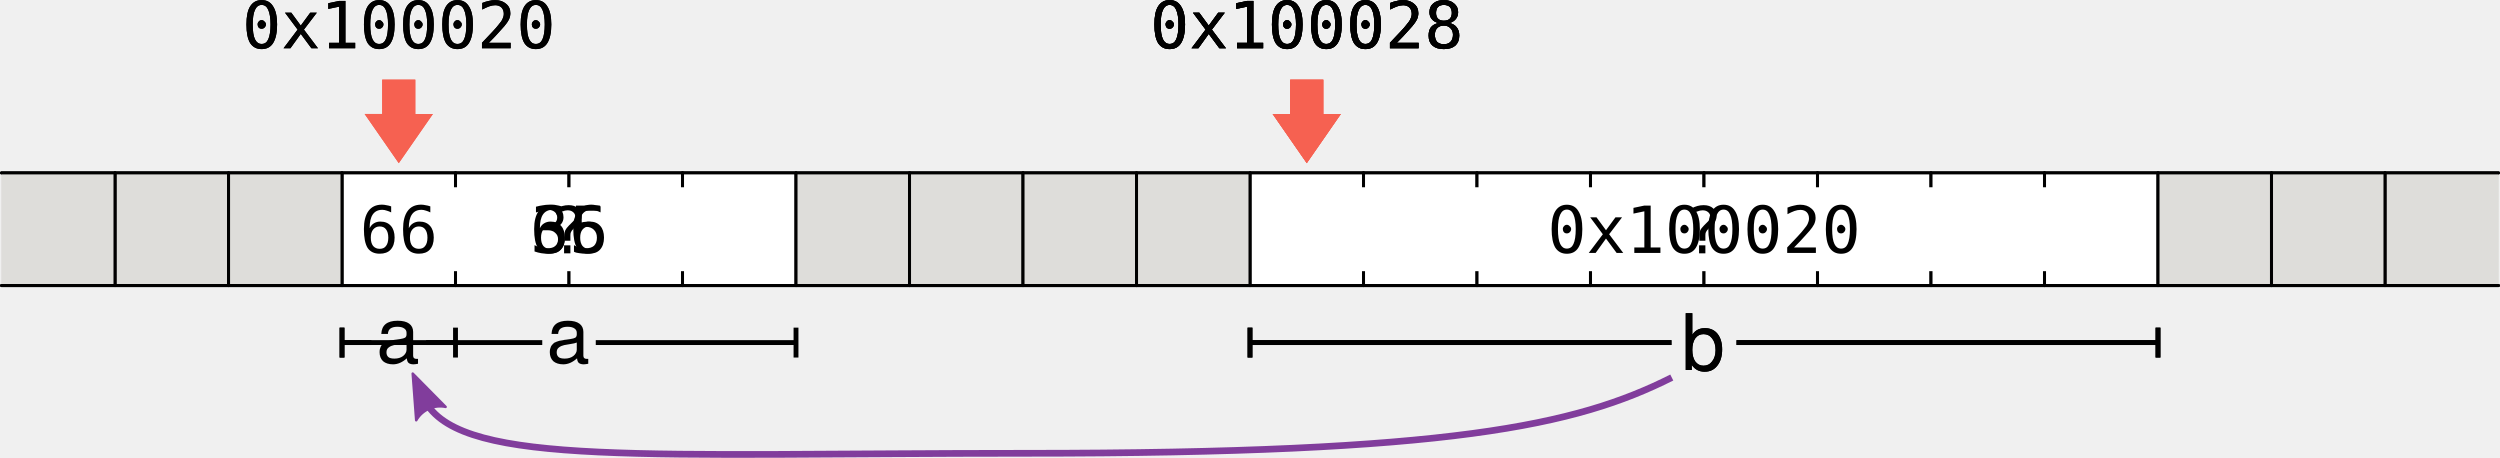
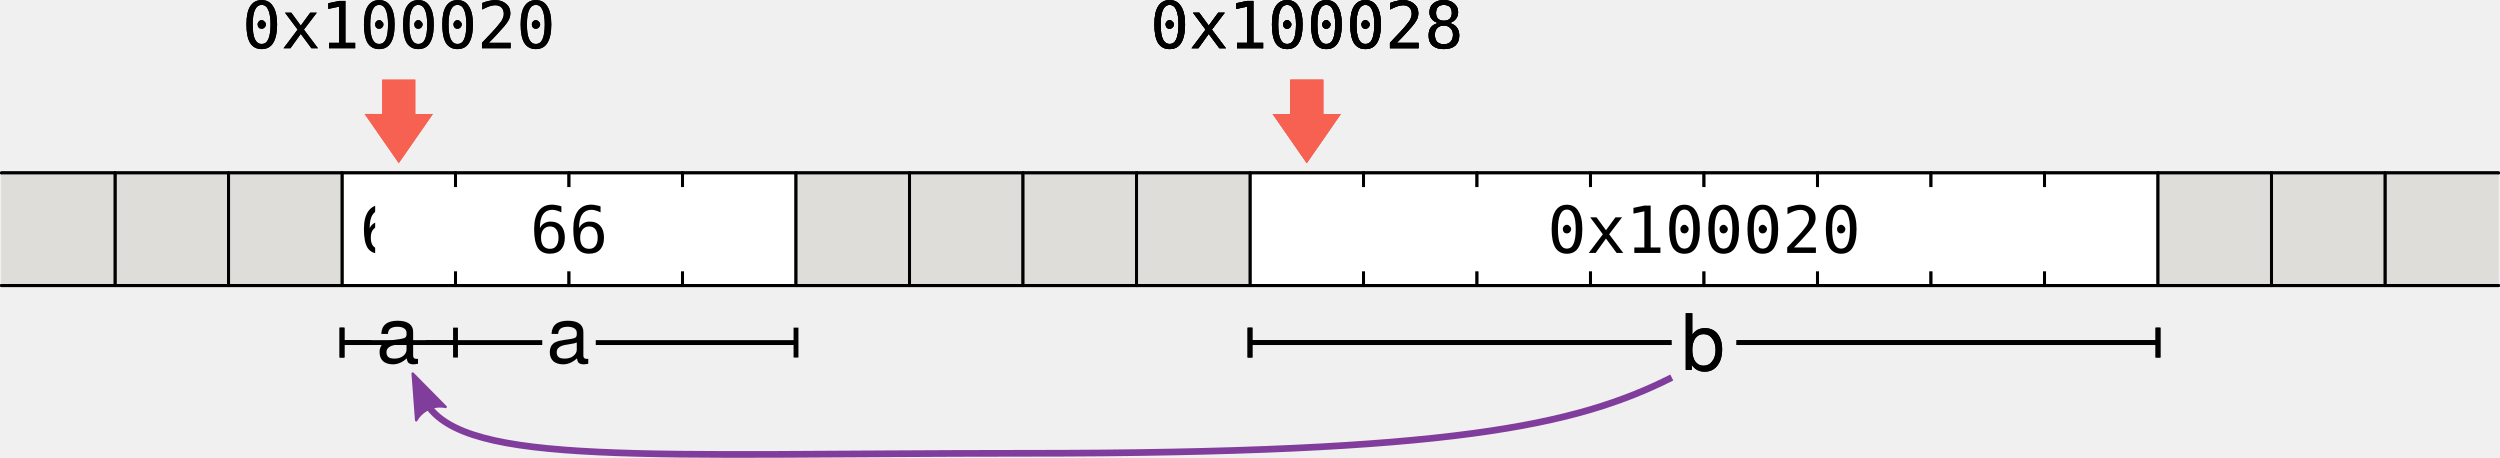
<svg xmlns="http://www.w3.org/2000/svg" width="136.187mm" height="24.94mm" viewBox="0 0 136.187 24.94" version="1.1" id="svg8">
  <defs id="defs2">
    <marker style="overflow:visible" id="Arrow2Mend" refX="0" refY="0" orient="auto">
      <path transform="scale(-0.6)" d="M 8.719,4.034 -2.207,0.016 8.719,-4.002 c -1.745,2.372 -1.735,5.617 -6e-7,8.035 z" style="fill:#813d9c;fill-opacity:1;fill-rule:evenodd;stroke:#813d9c;stroke-width:0.625;stroke-linejoin:round;stroke-opacity:1" id="path1152" />
    </marker>
    <marker style="overflow:visible" id="Arrow2Lend" refX="0" refY="0" orient="auto">
      <path transform="matrix(-1.1,0,0,-1.1,-1.1,0)" d="M 8.719,4.034 -2.207,0.016 8.719,-4.002 c -1.745,2.372 -1.735,5.617 -6e-7,8.035 z" style="fill:#000000;fill-opacity:1;fill-rule:evenodd;stroke:#000000;stroke-width:0.625;stroke-linejoin:round;stroke-opacity:1" id="path1146" />
    </marker>
  </defs>
  <g id="layer1" style="display:inline" transform="translate(-10.81462,-87.81704)">
    <g id="g1549" transform="translate(-15.52516,-17.03975)">
      <rect style="fill:#ffffff;stroke:#000000;stroke-width:0.165;stroke-linecap:round;stroke-linejoin:round;stop-color:#000000" id="rect835-5-63" width="6.183" height="6.137" x="88.251" y="29.608" />
      <rect style="fill:#ffffff;stroke:#000000;stroke-width:0.165;stroke-linecap:round;stroke-linejoin:round;stop-color:#000000" id="rect835-5-5-2" width="6.183" height="6.137" x="94.434" y="29.608" />
      <rect style="fill:#ffffff;stroke:#000000;stroke-width:0.165;stroke-linecap:round;stroke-linejoin:round;stop-color:#000000" id="rect835-5-6-0" width="6.183" height="6.137" x="100.616" y="29.608" />
      <rect style="fill:#ffffff;stroke:#000000;stroke-width:0.165;stroke-linecap:round;stroke-linejoin:round;stop-color:#000000" id="rect835-5-2-6" width="6.183" height="6.137" x="106.799" y="29.608" />
      <rect style="fill:#ffffff;stroke:#000000;stroke-width:0.165;stroke-linecap:round;stroke-linejoin:round;stop-color:#000000" id="rect835-5-63-5" width="6.183" height="6.137" x="112.982" y="29.608" />
      <rect style="fill:#ffffff;stroke:#000000;stroke-width:0.165;stroke-linecap:round;stroke-linejoin:round;stop-color:#000000" id="rect835-5-5-2-4" width="6.183" height="6.137" x="119.165" y="29.608" />
      <rect style="fill:#ffffff;stroke:#000000;stroke-width:0.165;stroke-linecap:round;stroke-linejoin:round;stop-color:#000000" id="rect835-5-6-0-7" width="6.183" height="6.137" x="125.348" y="29.608" />
      <rect style="fill:#ffffff;stroke:#000000;stroke-width:0.165;stroke-linecap:round;stroke-linejoin:round;stop-color:#000000" id="rect835-5-2-6-4" width="6.183" height="6.137" x="131.531" y="29.608" />
    </g>
    <rect style="fill:#ffffff;stroke:#000000;stroke-width:0.165;stroke-linecap:round;stroke-linejoin:round;stop-color:#000000" id="rect835-5" width="6.183" height="6.137" x="29.446" y="12.568" />
    <rect style="fill:#ffffff;stroke:#000000;stroke-width:0.165;stroke-linecap:round;stroke-linejoin:round;stop-color:#000000" id="rect835-5-5" width="6.183" height="6.137" x="35.628" y="12.568" />
    <rect style="fill:#ffffff;stroke:#000000;stroke-width:0.165;stroke-linecap:round;stroke-linejoin:round;stop-color:#000000" id="rect835-5-6" width="6.183" height="6.137" x="41.811" y="12.568" />
    <rect style="fill:#ffffff;stroke:#000000;stroke-width:0.165;stroke-linecap:round;stroke-linejoin:round;stop-color:#000000" id="rect835-5-2" width="6.183" height="6.137" x="47.994" y="12.568" />
    <rect style="fill:#ffffff;stroke:none;stroke-width:0.165;stroke-linecap:round;stroke-linejoin:round;stop-color:#000000" id="rect835-5-9" width="21.119" height="4.571" x="31.252" y="13.351" />
    <rect style="fill:#deddda;stroke:#000000;stroke-width:0.165;stroke-linecap:round;stroke-linejoin:round;stop-color:#000000" id="rect835-7-1" width="6.183" height="6.137" x="54.177" y="12.568" />
    <rect style="fill:#deddda;stroke:#000000;stroke-width:0.165;stroke-linecap:round;stroke-linejoin:round;stop-color:#000000" id="rect835-7-2" width="6.183" height="6.137" x="60.36" y="12.568" />
    <rect style="fill:#deddda;stroke:none;stroke-width:0.165;stroke-linecap:round;stroke-linejoin:round;stop-color:#000000" id="rect835-7-0" width="6.183" height="6.137" x="134.554" y="12.568" />
    <rect style="fill:#deddda;stroke:#000000;stroke-width:0.165;stroke-linecap:round;stroke-linejoin:round;stop-color:#000000" id="rect835-7-3" width="6.183" height="6.137" x="23.263" y="12.568" />
    <rect style="fill:#deddda;stroke:#000000;stroke-width:0.165;stroke-linecap:round;stroke-linejoin:round;stop-color:#000000" id="rect835-7-6" width="6.183" height="6.137" x="17.08" y="12.568" />
    <rect style="fill:#deddda;stroke:none;stroke-width:0.165;stroke-linecap:round;stroke-linejoin:round;stop-color:#000000" id="rect835-7-0-6" width="6.183" height="6.137" x="10.897" y="12.568" />
    <path id="rect835-7-9" style="fill:none;stroke:#000000;stroke-width:0.165;stroke-linecap:round;stroke-linejoin:round;stop-color:#000000" d="m 10.897,12.568 h 6.183 v 6.137 h -6.183" />
    <path id="rect835-7-9-2" style="fill:none;stroke:#000000;stroke-width:0.165;stroke-linecap:round;stroke-linejoin:round;stop-color:#000000" d="m 140.737,18.705 h -6.183 v -6.137 h 6.183" />
    <path id="rect1156" style="fill:#f66151;stroke:none;stroke-width:0.165;stroke-linecap:round;stroke-linejoin:round;stop-color:#000000" d="M 31.305,9.359 H 30.348 V 7.489 h -1.805 v 1.87 h -0.957 l 1.86,2.68 z" />
    <text xml:space="preserve" style="font-size:3.544px;line-height:1.25;font-family:FreeSans;-inkscape-font-specification:FreeSans;letter-spacing:0px;word-spacing:0px;writing-mode:lr-tb;stroke-width:0.265" x="30.403" y="16.927" id="text876-0-0-1">
      <tspan id="tspan874-9-2-8" x="30.403" y="16.927" style="font-style:normal;font-variant:normal;font-weight:normal;font-stretch:normal;font-family:monospace;-inkscape-font-specification:monospace;stroke-width:0.265">00</tspan>
    </text>
    <text xml:space="preserve" style="font-size:3.544px;line-height:1.25;font-family:FreeSans;-inkscape-font-specification:FreeSans;letter-spacing:0px;word-spacing:0px;writing-mode:lr-tb;stroke-width:0.265" x="36.586" y="16.927" id="text876-0-0-1-7">
      <tspan id="tspan874-9-2-8-9" x="36.586" y="16.927" style="font-style:normal;font-variant:normal;font-weight:normal;font-stretch:normal;font-family:monospace;-inkscape-font-specification:monospace;stroke-width:0.265">00</tspan>
    </text>
    <text xml:space="preserve" style="font-size:3.544px;line-height:1.25;font-family:FreeSans;-inkscape-font-specification:FreeSans;letter-spacing:0px;word-spacing:0px;writing-mode:lr-tb;stroke-width:0.265" x="42.769" y="16.927" id="text876-0-0-1-2">
      <tspan id="tspan874-9-2-8-0" x="42.769" y="16.927" style="font-style:normal;font-variant:normal;font-weight:normal;font-stretch:normal;font-family:monospace;-inkscape-font-specification:monospace;stroke-width:0.265">00</tspan>
    </text>
    <text xml:space="preserve" style="font-size:3.544px;line-height:1.25;font-family:FreeSans;-inkscape-font-specification:FreeSans;letter-spacing:0px;word-spacing:0px;writing-mode:lr-tb;stroke-width:0.265" x="48.952" y="16.927" id="text876-0-0-1-23">
      <tspan id="tspan874-9-2-8-7" x="48.952" y="16.927" style="font-style:normal;font-variant:normal;font-weight:normal;font-stretch:normal;font-family:monospace;-inkscape-font-specification:monospace;stroke-width:0.265">00</tspan>
    </text>
    <rect style="fill:#ffffff;stroke:#000000;stroke-width:0.165;stroke-linecap:round;stroke-linejoin:round;stop-color:#000000" id="rect835-5-22" width="6.183" height="6.137" x="29.446" y="28.443" />
    <rect style="fill:#ffffff;stroke:#000000;stroke-width:0.165;stroke-linecap:round;stroke-linejoin:round;stop-color:#000000" id="rect835-5-5-8" width="6.183" height="6.137" x="35.628" y="28.443" />
    <rect style="fill:#ffffff;stroke:#000000;stroke-width:0.165;stroke-linecap:round;stroke-linejoin:round;stop-color:#000000" id="rect835-5-6-9" width="6.183" height="6.137" x="41.811" y="28.443" />
    <rect style="fill:#ffffff;stroke:#000000;stroke-width:0.165;stroke-linecap:round;stroke-linejoin:round;stop-color:#000000" id="rect835-5-2-7" width="6.183" height="6.137" x="47.994" y="28.443" />
    <rect style="fill:#ffffff;stroke:none;stroke-width:0.165;stroke-linecap:round;stroke-linejoin:round;stop-color:#000000" id="rect835-5-9-3" width="21.119" height="4.571" x="31.252" y="29.226" />
    <rect style="fill:#deddda;stroke:#000000;stroke-width:0.165;stroke-linecap:round;stroke-linejoin:round;stop-color:#000000" id="rect835-7-1-6" width="6.183" height="6.137" x="54.177" y="28.443" />
    <rect style="fill:#deddda;stroke:#000000;stroke-width:0.165;stroke-linecap:round;stroke-linejoin:round;stop-color:#000000" id="rect835-7-2-1" width="6.183" height="6.137" x="60.36" y="28.443" />
    <rect style="fill:#deddda;stroke:none;stroke-width:0.165;stroke-linecap:round;stroke-linejoin:round;stop-color:#000000" id="rect835-7-0-2" width="6.183" height="6.137" x="66.543" y="28.443" />
    <rect style="fill:#deddda;stroke:#000000;stroke-width:0.165;stroke-linecap:round;stroke-linejoin:round;stop-color:#000000" id="rect835-7-3-9" width="6.183" height="6.137" x="23.263" y="28.443" />
    <rect style="fill:#deddda;stroke:#000000;stroke-width:0.165;stroke-linecap:round;stroke-linejoin:round;stop-color:#000000" id="rect835-7-6-3" width="6.183" height="6.137" x="17.08" y="28.443" />
    <rect style="fill:#deddda;stroke:none;stroke-width:0.165;stroke-linecap:round;stroke-linejoin:round;stop-color:#000000" id="rect835-7-0-6-1" width="6.183" height="6.137" x="10.897" y="28.443" />
    <path id="rect835-7-9-9" style="fill:none;stroke:#000000;stroke-width:0.165;stroke-linecap:round;stroke-linejoin:round;stop-color:#000000" d="m 10.897,28.443 h 6.183 v 6.137 h -6.183" />
    <path id="rect835-7-9-2-4" style="fill:none;stroke:#000000;stroke-width:0.165;stroke-linecap:round;stroke-linejoin:round;stop-color:#000000" d="M 72.726,34.58 H 66.543 V 28.443 H 72.726" />
    <path id="rect1156-7" style="fill:#f66151;stroke:none;stroke-width:0.165;stroke-linecap:round;stroke-linejoin:round;stop-color:#000000" d="m 31.305,25.234 h -0.957 v -1.87 h -1.805 v 1.87 h -0.957 l 1.86,2.68 z" />
    <text xml:space="preserve" style="font-size:3.544px;line-height:1.25;font-family:FreeSans;-inkscape-font-specification:FreeSans;letter-spacing:0px;word-spacing:0px;writing-mode:lr-tb;stroke-width:0.265" x="30.403" y="32.802" id="text876-0-0-1-8">
      <tspan id="tspan874-9-2-8-4" x="30.403" y="32.802" style="font-style:normal;font-variant:normal;font-weight:normal;font-stretch:normal;font-family:monospace;-inkscape-font-specification:monospace;stroke-width:0.265">00</tspan>
    </text>
    <text xml:space="preserve" style="font-size:3.544px;line-height:1.25;font-family:FreeSans;-inkscape-font-specification:FreeSans;letter-spacing:0px;word-spacing:0px;writing-mode:lr-tb;stroke-width:0.265" x="36.586" y="32.802" id="text876-0-0-1-7-5">
      <tspan id="tspan874-9-2-8-9-0" x="36.586" y="32.802" style="font-style:normal;font-variant:normal;font-weight:normal;font-stretch:normal;font-family:monospace;-inkscape-font-specification:monospace;stroke-width:0.265">00</tspan>
    </text>
    <text xml:space="preserve" style="font-size:3.544px;line-height:1.25;font-family:FreeSans;-inkscape-font-specification:FreeSans;letter-spacing:0px;word-spacing:0px;writing-mode:lr-tb;stroke-width:0.265" x="42.769" y="32.802" id="text876-0-0-1-2-3">
      <tspan id="tspan874-9-2-8-0-6" x="42.769" y="32.802" style="font-style:normal;font-variant:normal;font-weight:normal;font-stretch:normal;font-family:monospace;-inkscape-font-specification:monospace;stroke-width:0.265">00</tspan>
    </text>
    <text xml:space="preserve" style="font-size:3.544px;line-height:1.25;font-family:FreeSans;-inkscape-font-specification:FreeSans;letter-spacing:0px;word-spacing:0px;writing-mode:lr-tb;stroke-width:0.265" x="48.952" y="32.802" id="text876-0-0-1-23-1">
      <tspan id="tspan874-9-2-8-7-0" x="48.952" y="32.802" style="font-style:normal;font-variant:normal;font-weight:normal;font-stretch:normal;font-family:monospace;-inkscape-font-specification:monospace;stroke-width:0.265">00</tspan>
    </text>
    <rect style="fill:#ffffff;stroke:#000000;stroke-width:0.165;stroke-linecap:round;stroke-linejoin:round;stop-color:#000000" id="rect1299" width="6.183" height="6.137" x="29.446" y="44.318" />
    <rect style="fill:#ffffff;stroke:#000000;stroke-width:0.165;stroke-linecap:round;stroke-linejoin:round;stop-color:#000000" id="rect1301" width="6.183" height="6.137" x="35.628" y="44.318" />
    <rect style="fill:#ffffff;stroke:#000000;stroke-width:0.165;stroke-linecap:round;stroke-linejoin:round;stop-color:#000000" id="rect1303" width="6.183" height="6.137" x="41.811" y="44.318" />
    <rect style="fill:#ffffff;stroke:#000000;stroke-width:0.165;stroke-linecap:round;stroke-linejoin:round;stop-color:#000000" id="rect1305" width="6.183" height="6.137" x="47.994" y="44.318" />
    <rect style="fill:#ffffff;stroke:none;stroke-width:0.165;stroke-linecap:round;stroke-linejoin:round;stop-color:#000000" id="rect1309" width="21.119" height="4.571" x="31.252" y="45.101" />
    <rect style="fill:#deddda;stroke:#000000;stroke-width:0.165;stroke-linecap:round;stroke-linejoin:round;stop-color:#000000" id="rect1313" width="6.183" height="6.137" x="54.177" y="44.318" />
    <rect style="fill:#deddda;stroke:#000000;stroke-width:0.165;stroke-linecap:round;stroke-linejoin:round;stop-color:#000000" id="rect1315" width="6.183" height="6.137" x="60.36" y="44.318" />
    <rect style="fill:#deddda;stroke:none;stroke-width:0.165;stroke-linecap:round;stroke-linejoin:round;stop-color:#000000" id="rect1317" width="6.183" height="6.137" x="66.543" y="44.318" />
    <rect style="fill:#deddda;stroke:#000000;stroke-width:0.165;stroke-linecap:round;stroke-linejoin:round;stop-color:#000000" id="rect1319" width="6.183" height="6.137" x="23.263" y="44.318" />
    <rect style="fill:#deddda;stroke:#000000;stroke-width:0.165;stroke-linecap:round;stroke-linejoin:round;stop-color:#000000" id="rect1321" width="6.183" height="6.137" x="17.08" y="44.318" />
    <rect style="fill:#deddda;stroke:none;stroke-width:0.165;stroke-linecap:round;stroke-linejoin:round;stop-color:#000000" id="rect1323" width="6.183" height="6.137" x="10.897" y="44.318" />
    <path id="path1325" style="fill:none;stroke:#000000;stroke-width:0.165;stroke-linecap:round;stroke-linejoin:round;stop-color:#000000" d="m 10.897,44.318 h 6.183 v 6.137 h -6.183" />
    <path id="path1327" style="fill:none;stroke:#000000;stroke-width:0.165;stroke-linecap:round;stroke-linejoin:round;stop-color:#000000" d="M 72.726,50.455 H 66.543 V 44.318 H 72.726" />
    <path id="path1329" style="fill:#f66151;stroke:none;stroke-width:0.165;stroke-linecap:round;stroke-linejoin:round;stop-color:#000000" d="m 31.305,41.109 h -0.957 v -1.87 h -1.805 v 1.87 h -0.957 l 1.86,2.68 z" />
    <text xml:space="preserve" style="font-size:3.544px;line-height:1.25;font-family:FreeSans;-inkscape-font-specification:FreeSans;letter-spacing:0px;word-spacing:0px;writing-mode:lr-tb;stroke-width:0.265" x="30.403" y="48.677" id="text1333">
      <tspan id="tspan1331" x="30.403" y="48.677" style="font-style:normal;font-variant:normal;font-weight:normal;font-stretch:normal;font-family:monospace;-inkscape-font-specification:monospace;stroke-width:0.265">00</tspan>
    </text>
    <text xml:space="preserve" style="font-size:3.544px;line-height:1.25;font-family:FreeSans;-inkscape-font-specification:FreeSans;letter-spacing:0px;word-spacing:0px;writing-mode:lr-tb;stroke-width:0.265" x="36.586" y="48.677" id="text1337">
      <tspan id="tspan1335" x="36.586" y="48.677" style="font-style:normal;font-variant:normal;font-weight:normal;font-stretch:normal;font-family:monospace;-inkscape-font-specification:monospace;stroke-width:0.265">00</tspan>
    </text>
    <text xml:space="preserve" style="font-size:3.544px;line-height:1.25;font-family:FreeSans;-inkscape-font-specification:FreeSans;letter-spacing:0px;word-spacing:0px;writing-mode:lr-tb;stroke-width:0.265" x="42.769" y="48.677" id="text1341">
      <tspan id="tspan1339" x="42.769" y="48.677" style="font-style:normal;font-variant:normal;font-weight:normal;font-stretch:normal;font-family:monospace;-inkscape-font-specification:monospace;stroke-width:0.265">00</tspan>
    </text>
    <text xml:space="preserve" style="font-size:3.544px;line-height:1.25;font-family:FreeSans;-inkscape-font-specification:FreeSans;letter-spacing:0px;word-spacing:0px;writing-mode:lr-tb;stroke-width:0.265" x="48.952" y="48.677" id="text1345">
      <tspan id="tspan1343" x="48.952" y="48.677" style="font-style:normal;font-variant:normal;font-weight:normal;font-stretch:normal;font-family:monospace;-inkscape-font-specification:monospace;stroke-width:0.265">00</tspan>
    </text>
    <rect style="fill:#deddda;stroke:#000000;stroke-width:0.165;stroke-linecap:round;stroke-linejoin:round;stop-color:#000000" id="rect835-7-1-5" width="6.183" height="6.137" x="122.188" y="12.568" />
    <rect style="fill:#deddda;stroke:#000000;stroke-width:0.165;stroke-linecap:round;stroke-linejoin:round;stop-color:#000000" id="rect835-7-2-5" width="6.183" height="6.137" x="128.371" y="12.568" />
    <rect style="fill:#deddda;stroke:#000000;stroke-width:0.165;stroke-linecap:round;stroke-linejoin:round;stop-color:#000000" id="rect835-7-3-4" width="6.183" height="6.137" x="66.543" y="12.568" />
    <path id="rect1156-76" style="fill:#f66151;stroke:none;stroke-width:0.165;stroke-linecap:round;stroke-linejoin:round;stop-color:#000000" d="M 74.585,9.359 H 73.628 V 7.489 h -1.805 v 1.87 h -0.957 l 1.86,2.68 z" />
    <rect style="fill:#ffffff;stroke:none;stroke-width:0.165;stroke-linecap:round;stroke-linejoin:round;stop-color:#000000" id="rect835-5-9-1-4" width="45.85" height="4.571" x="74.532" y="13.351" />
    <text xml:space="preserve" style="font-size:3.544px;line-height:1.25;font-family:FreeSans;-inkscape-font-specification:FreeSans;letter-spacing:0px;word-spacing:0px;writing-mode:lr-tb;stroke-width:0.265" x="104.597" y="16.927" id="text876-0-0-1-7-9-7">
      <tspan id="tspan874-9-2-8-9-3-8" x="104.597" y="16.927" style="font-style:normal;font-variant:normal;font-weight:normal;font-stretch:normal;font-family:monospace;-inkscape-font-specification:monospace;stroke-width:0.265">00</tspan>
    </text>
    <text xml:space="preserve" style="font-size:3.544px;line-height:1.25;font-family:FreeSans;-inkscape-font-specification:FreeSans;letter-spacing:0px;word-spacing:0px;writing-mode:lr-tb;stroke-width:0.265" x="110.78" y="16.927" id="text876-0-0-1-2-7-6">
      <tspan id="tspan874-9-2-8-0-4-8" x="110.78" y="16.927" style="font-style:normal;font-variant:normal;font-weight:normal;font-stretch:normal;font-family:monospace;-inkscape-font-specification:monospace;stroke-width:0.265">00</tspan>
    </text>
    <text xml:space="preserve" style="font-size:3.544px;line-height:1.25;font-family:FreeSans;-inkscape-font-specification:FreeSans;letter-spacing:0px;word-spacing:0px;writing-mode:lr-tb;stroke-width:0.265" x="116.963" y="16.927" id="text876-0-0-1-23-5-8">
      <tspan id="tspan874-9-2-8-7-2-4" x="116.963" y="16.927" style="font-style:normal;font-variant:normal;font-weight:normal;font-stretch:normal;font-family:monospace;-inkscape-font-specification:monospace;stroke-width:0.265">00</tspan>
    </text>
    <text xml:space="preserve" style="font-size:3.544px;line-height:1.25;font-family:FreeSans;-inkscape-font-specification:FreeSans;letter-spacing:0px;word-spacing:0px;writing-mode:lr-tb;stroke-width:0.265" x="73.683" y="16.927" id="text876-0-0-1-5">
      <tspan id="tspan874-9-2-8-6" x="73.683" y="16.927" style="font-style:normal;font-variant:normal;font-weight:normal;font-stretch:normal;font-family:monospace;-inkscape-font-specification:monospace;stroke-width:0.265">00</tspan>
    </text>
    <text xml:space="preserve" style="font-size:3.544px;line-height:1.25;font-family:FreeSans;-inkscape-font-specification:FreeSans;letter-spacing:0px;word-spacing:0px;writing-mode:lr-tb;stroke-width:0.265" x="79.866" y="16.927" id="text876-0-0-1-7-9">
      <tspan id="tspan874-9-2-8-9-3" x="79.866" y="16.927" style="font-style:normal;font-variant:normal;font-weight:normal;font-stretch:normal;font-family:monospace;-inkscape-font-specification:monospace;stroke-width:0.265">00</tspan>
    </text>
    <text xml:space="preserve" style="font-size:3.544px;line-height:1.25;font-family:FreeSans;-inkscape-font-specification:FreeSans;letter-spacing:0px;word-spacing:0px;writing-mode:lr-tb;stroke-width:0.265" x="86.049" y="16.927" id="text876-0-0-1-2-7">
      <tspan id="tspan874-9-2-8-0-4" x="86.049" y="16.927" style="font-style:normal;font-variant:normal;font-weight:normal;font-stretch:normal;font-family:monospace;-inkscape-font-specification:monospace;stroke-width:0.265">00</tspan>
    </text>
    <text xml:space="preserve" style="font-size:3.544px;line-height:1.25;font-family:FreeSans;-inkscape-font-specification:FreeSans;letter-spacing:0px;word-spacing:0px;writing-mode:lr-tb;stroke-width:0.265" x="92.232" y="16.927" id="text876-0-0-1-23-5">
      <tspan id="tspan874-9-2-8-7-2" x="92.232" y="16.927" style="font-style:normal;font-variant:normal;font-weight:normal;font-stretch:normal;font-family:monospace;-inkscape-font-specification:monospace;stroke-width:0.265">00</tspan>
    </text>
    <text xml:space="preserve" style="font-size:3.544px;line-height:1.25;font-family:FreeSans;-inkscape-font-specification:FreeSans;letter-spacing:0px;word-spacing:0px;writing-mode:lr-tb;stroke-width:0.265" x="98.415" y="16.927" id="text876-0-0-1-5-3">
      <tspan id="tspan874-9-2-8-6-0" x="98.415" y="16.927" style="font-style:normal;font-variant:normal;font-weight:normal;font-stretch:normal;font-family:monospace;-inkscape-font-specification:monospace;stroke-width:0.265">00</tspan>
    </text>
    <rect style="fill:#deddda;stroke:#000000;stroke-width:0.165;stroke-linecap:round;stroke-linejoin:round;stop-color:#000000" id="rect835-7-6-31" width="6.183" height="6.137" x="87.867" y="33.754" />
    <rect style="fill:#deddda;stroke:#000000;stroke-width:0.165;stroke-linecap:round;stroke-linejoin:round;stop-color:#000000" id="rect835-7-6-4" width="6.183" height="6.137" x="94.05" y="33.754" />
    <rect style="fill:#deddda;stroke:#000000;stroke-width:0.165;stroke-linecap:round;stroke-linejoin:round;stop-color:#000000" id="rect835-7-6-9" width="6.183" height="6.137" x="100.233" y="33.754" />
    <rect style="fill:#deddda;stroke:#000000;stroke-width:0.165;stroke-linecap:round;stroke-linejoin:round;stop-color:#000000" id="rect835-7-6-2" width="6.183" height="6.137" x="106.416" y="33.754" />
    <rect style="fill:#deddda;stroke:#000000;stroke-width:0.165;stroke-linecap:round;stroke-linejoin:round;stop-color:#000000" id="rect835-7-6-0" width="6.183" height="6.137" x="112.599" y="33.754" />
    <flowRoot xml:space="preserve" id="flowRoot1854" style="font-size:4.233px;line-height:1.25;font-family:FreeSans;-inkscape-font-specification:FreeSans;letter-spacing:0px;word-spacing:0px;writing-mode:lr-tb">
      <flowRegion id="flowRegion1856">
        <rect id="rect1858" width="84.487" height="33.82" x="71.474" y="53.084" style="stroke-width:1" />
      </flowRegion>
      <flowPara id="flowPara1860" />
    </flowRoot>
    <g id="g1603" style="display:inline">
      <g id="g1967" transform="translate(-9.342331,67.62693)" style="display:inline">
        <rect style="fill:#ffffff;stroke:#000000;stroke-width:0.165;stroke-linecap:round;stroke-linejoin:round;stop-color:#000000" id="rect1951" width="6.183" height="6.137" x="88.251" y="29.608" />
        <rect style="fill:#ffffff;stroke:#000000;stroke-width:0.165;stroke-linecap:round;stroke-linejoin:round;stop-color:#000000" id="rect1953" width="6.183" height="6.137" x="94.434" y="29.608" />
        <rect style="fill:#ffffff;stroke:#000000;stroke-width:0.165;stroke-linecap:round;stroke-linejoin:round;stop-color:#000000" id="rect1955" width="6.183" height="6.137" x="100.616" y="29.608" />
        <rect style="fill:#ffffff;stroke:#000000;stroke-width:0.165;stroke-linecap:round;stroke-linejoin:round;stop-color:#000000" id="rect1957" width="6.183" height="6.137" x="106.799" y="29.608" />
        <rect style="fill:#ffffff;stroke:#000000;stroke-width:0.165;stroke-linecap:round;stroke-linejoin:round;stop-color:#000000" id="rect1959" width="6.183" height="6.137" x="112.982" y="29.608" />
        <rect style="fill:#ffffff;stroke:#000000;stroke-width:0.165;stroke-linecap:round;stroke-linejoin:round;stop-color:#000000" id="rect1961" width="6.183" height="6.137" x="119.165" y="29.608" />
        <rect style="fill:#ffffff;stroke:#000000;stroke-width:0.165;stroke-linecap:round;stroke-linejoin:round;stop-color:#000000" id="rect1963" width="6.183" height="6.137" x="125.348" y="29.608" />
        <rect style="fill:#ffffff;stroke:#000000;stroke-width:0.165;stroke-linecap:round;stroke-linejoin:round;stop-color:#000000" id="rect1965" width="6.183" height="6.137" x="131.531" y="29.608" />
      </g>
      <rect style="display:inline;fill:#ffffff;stroke:#000000;stroke-width:0.165;stroke-linecap:round;stroke-linejoin:round;stop-color:#000000" id="rect1969" width="6.183" height="6.137" x="29.446" y="97.235" />
      <rect style="display:inline;fill:#deddda;stroke:#000000;stroke-width:0.165;stroke-linecap:round;stroke-linejoin:round;stop-color:#000000" id="rect1971" width="6.183" height="6.137" x="35.628" y="97.235" />
      <rect style="display:inline;fill:#deddda;stroke:#000000;stroke-width:0.165;stroke-linecap:round;stroke-linejoin:round;stop-color:#000000" id="rect1973" width="6.183" height="6.137" x="41.811" y="97.235" />
      <rect style="display:inline;fill:#deddda;stroke:#000000;stroke-width:0.165;stroke-linecap:round;stroke-linejoin:round;stop-color:#000000" id="rect1975" width="6.183" height="6.137" x="47.994" y="97.235" />
      <rect style="display:inline;fill:#deddda;stroke:#000000;stroke-width:0.165;stroke-linecap:round;stroke-linejoin:round;stop-color:#000000" id="rect1979" width="6.183" height="6.137" x="54.177" y="97.235" />
      <rect style="display:inline;fill:#deddda;stroke:#000000;stroke-width:0.165;stroke-linecap:round;stroke-linejoin:round;stop-color:#000000" id="rect1981" width="6.183" height="6.137" x="60.36" y="97.235" />
      <rect style="display:inline;fill:#deddda;stroke:none;stroke-width:0.165;stroke-linecap:round;stroke-linejoin:round;stop-color:#000000" id="rect1983" width="6.183" height="6.137" x="140.737" y="97.235" />
      <rect style="display:inline;fill:#deddda;stroke:#000000;stroke-width:0.165;stroke-linecap:round;stroke-linejoin:round;stop-color:#000000" id="rect1985" width="6.183" height="6.137" x="23.263" y="97.235" />
      <rect style="display:inline;fill:#deddda;stroke:#000000;stroke-width:0.165;stroke-linecap:round;stroke-linejoin:round;stop-color:#000000" id="rect1987" width="6.183" height="6.137" x="17.08" y="97.235" />
      <rect style="display:inline;fill:#deddda;stroke:none;stroke-width:0.165;stroke-linecap:round;stroke-linejoin:round;stop-color:#000000" id="rect1989" width="6.183" height="6.137" x="10.897" y="97.235" />
      <path id="path1991" style="display:inline;fill:none;stroke:#000000;stroke-width:0.165;stroke-linecap:round;stroke-linejoin:round;stop-color:#000000" d="m 10.897,97.235 h 6.183 v 6.137 h -6.183" />
      <path id="path1993" style="display:inline;fill:none;stroke:#000000;stroke-width:0.165;stroke-linecap:round;stroke-linejoin:round;stop-color:#000000" d="m 146.92,103.372 h -6.183 v -6.137 h 6.183" />
      <rect style="display:inline;fill:#deddda;stroke:#000000;stroke-width:0.165;stroke-linecap:round;stroke-linejoin:round;stop-color:#000000" id="rect2001" width="6.183" height="6.137" x="128.371" y="97.235" />
      <rect style="display:inline;fill:#deddda;stroke:#000000;stroke-width:0.165;stroke-linecap:round;stroke-linejoin:round;stop-color:#000000" id="rect2003" width="6.183" height="6.137" x="134.554" y="97.235" />
      <rect style="display:inline;fill:#deddda;stroke:#000000;stroke-width:0.165;stroke-linecap:round;stroke-linejoin:round;stop-color:#000000" id="rect2005" width="6.183" height="6.137" x="66.543" y="97.235" />
      <rect style="display:inline;fill:#ffffff;stroke:none;stroke-width:0.165;stroke-linecap:round;stroke-linejoin:round;stop-color:#000000" id="rect2009" width="45.85" height="4.571" x="80.715" y="98.018" />
      <rect style="display:inline;fill:#deddda;stroke:#000000;stroke-width:0.165;stroke-linecap:round;stroke-linejoin:round;stop-color:#000000" id="rect2023" width="6.183" height="6.137" x="72.726" y="97.235" />
    </g>
    <text xml:space="preserve" style="font-size:4.233px;line-height:1.25;font-family:FreeSans;-inkscape-font-specification:FreeSans;letter-spacing:0px;word-spacing:0px;writing-mode:lr-tb;display:inline;stroke-width:0.265" x="31.367" y="107.571" id="text1040-3">
      <tspan id="tspan1038-6" x="31.367" y="107.571" style="stroke-width:0.265">a</tspan>
    </text>
    <text xml:space="preserve" style="font-size:4.233px;line-height:1.25;font-family:FreeSans;-inkscape-font-specification:FreeSans;letter-spacing:0px;word-spacing:0px;writing-mode:lr-tb;display:inline;stroke-width:0.265" x="102.393" y="107.974" id="text1044-7">
      <tspan id="tspan1042-5" x="102.393" y="107.974" style="stroke-width:0.265">b</tspan>
    </text>
    <path style="display:inline;fill:none;stroke:#000000;stroke-width:0.265px;stroke-linecap:butt;stroke-linejoin:miter;stroke-opacity:1" d="m 29.446,105.665 v 1.629" id="path1505-0" />
    <path style="display:inline;fill:none;stroke:#000000;stroke-width:0.265px;stroke-linecap:butt;stroke-linejoin:miter;stroke-opacity:1" d="m 35.628,105.665 v 1.629" id="path1505-3-93" />
    <path style="display:inline;fill:none;stroke:#000000;stroke-width:0.265px;stroke-linecap:butt;stroke-linejoin:miter;stroke-opacity:1" d="M 35.628,106.479 H 34.027" id="path1505-5-60" />
    <path style="display:inline;fill:none;stroke:#000000;stroke-width:0.265px;stroke-linecap:butt;stroke-linejoin:miter;stroke-opacity:1" d="M 31.047,106.479 H 29.446" id="path1505-5-6-6" />
    <path style="display:inline;fill:none;stroke:#000000;stroke-width:0.265px;stroke-linecap:butt;stroke-linejoin:miter;stroke-opacity:1" d="m 78.908,105.665 v 1.629" id="path1505-2-2" />
    <path style="display:inline;fill:none;stroke:#000000;stroke-width:0.265px;stroke-linecap:butt;stroke-linejoin:miter;stroke-opacity:1" d="m 128.371,105.665 v 1.629" id="path1505-3-9-6" />
    <path style="display:inline;fill:none;stroke:#000000;stroke-width:0.265px;stroke-linecap:butt;stroke-linejoin:miter;stroke-opacity:1" d="M 101.868,106.479 H 78.908" id="path1505-5-6-2-1" />
    <path style="display:inline;fill:none;stroke:#000000;stroke-width:0.265px;stroke-linecap:butt;stroke-linejoin:miter;stroke-opacity:1" d="M 128.371,106.479 H 105.411" id="path1505-5-6-2-7-8" />
  </g>
  <g id="layer2" style="display:inline" transform="translate(-10.81462,-87.81704)">
    <text xml:space="preserve" style="font-size:3.544px;line-height:1.25;font-family:FreeSans;-inkscape-font-specification:FreeSans;letter-spacing:0px;word-spacing:0px;writing-mode:lr-tb;display:inline;stroke-width:0.265" x="31.426" y="101.618" id="text2071">
      <tspan id="tspan2069" x="31.426" y="101.618" style="font-style:normal;font-variant:normal;font-weight:normal;font-stretch:normal;font-family:monospace;-inkscape-font-specification:monospace;stroke-width:0.265">?</tspan>
    </text>
  </g>
  <g id="layer3" style="display:inline" transform="translate(-10.81462,-87.81704)">
    <text xml:space="preserve" style="font-size:3.544px;line-height:1.25;font-family:FreeSans;-inkscape-font-specification:FreeSans;letter-spacing:0px;word-spacing:0px;writing-mode:lr-tb;display:inline;stroke-width:0.265" x="102.529" y="101.618" id="text2085">
      <tspan id="tspan2083" x="102.529" y="101.618" style="font-style:normal;font-variant:normal;font-weight:normal;font-stretch:normal;font-family:monospace;-inkscape-font-specification:monospace;stroke-width:0.265">?</tspan>
    </text>
  </g>
  <g id="layer4" style="display:inline" transform="translate(-10.81462,-87.81704)">
+     <rect style="display:inline;fill:#ffffff;stroke:none;stroke-width:0.165;stroke-linecap:round;stroke-linejoin:round;stop-color:#000000" id="rect2009-7-5" width="5.147" height="5.365" x="29.964" y="97.621" />
    <text xml:space="preserve" style="font-size:3.544px;line-height:1.25;font-family:FreeSans;-inkscape-font-specification:FreeSans;letter-spacing:0px;word-spacing:0px;writing-mode:lr-tb;display:inline;stroke-width:0.265" x="30.427" y="101.593" id="text1999">
      <tspan id="tspan1997" x="30.427" y="101.593" style="font-style:normal;font-variant:normal;font-weight:normal;font-stretch:normal;font-family:monospace;-inkscape-font-specification:monospace;stroke-width:0.265">35</tspan>
    </text>
  </g>
  <g id="layer5" style="display:inline" transform="translate(-10.81462,-87.81704)">
+     <rect style="display:inline;fill:#ffffff;stroke:none;stroke-width:0.165;stroke-linecap:round;stroke-linejoin:round;stop-color:#000000" id="rect2009-7" width="45.85" height="4.571" x="80.715" y="98.018" />
    <text xml:space="preserve" style="font-size:3.544px;line-height:1.25;font-family:FreeSans;-inkscape-font-specification:FreeSans;letter-spacing:0px;word-spacing:0px;writing-mode:lr-tb;display:inline;stroke-width:0.265" x="95.105" y="101.593" id="text2013">
      <tspan id="tspan2011" x="95.105" y="101.593" style="font-style:normal;font-variant:normal;font-weight:normal;font-stretch:normal;font-family:monospace;-inkscape-font-specification:monospace;stroke-width:0.265">0x100020</tspan>
    </text>
  </g>
  <g id="layer6" style="display:inline" transform="translate(-10.81462,-87.81704)">
    <path id="path1995" style="display:inline;fill:#f66151;stroke:none;stroke-width:0.165;stroke-linecap:round;stroke-linejoin:round;stop-color:#000000" d="M 34.397,94.026 H 33.439 v -1.87 h -1.805 v 1.87 h -0.957 l 1.86,2.68 z" />
    <text xml:space="preserve" style="font-size:3.544px;line-height:1.25;font-family:FreeSans;-inkscape-font-specification:FreeSans;letter-spacing:0px;word-spacing:0px;writing-mode:lr-tb;display:inline;stroke-width:0.265" x="24.003" y="90.447" id="text2017">
      <tspan id="tspan2015" x="24.003" y="90.447" style="font-style:normal;font-variant:normal;font-weight:normal;font-stretch:normal;font-family:monospace;-inkscape-font-specification:monospace;stroke-width:0.265">0x100020</tspan>
    </text>
  </g>
  <g id="layer7" style="display:inline" transform="translate(-10.81462,-87.81704)">
    <path id="path2007" style="display:inline;fill:#f66151;stroke:none;stroke-width:0.165;stroke-linecap:round;stroke-linejoin:round;stop-color:#000000" d="m 83.859,94.026 h -0.957 v -1.87 h -1.805 v 1.87 h -0.957 l 1.86,2.68 z" />
    <text xml:space="preserve" style="font-size:3.544px;line-height:1.25;font-family:FreeSans;-inkscape-font-specification:FreeSans;letter-spacing:0px;word-spacing:0px;writing-mode:lr-tb;display:inline;stroke-width:0.265" x="73.465" y="90.447" id="text2021">
      <tspan id="tspan2019" x="73.465" y="90.447" style="font-style:normal;font-variant:normal;font-weight:normal;font-stretch:normal;font-family:monospace;-inkscape-font-specification:monospace;stroke-width:0.265">0x100028</tspan>
    </text>
  </g>
  <g id="layer8" transform="translate(-10.81462,-87.81704)" style="display:inline">
    <g id="g1686" style="display:inline">
      <g id="g1893" transform="translate(-9.342331,67.62693)">
        <rect style="fill:#ffffff;stroke:#000000;stroke-width:0.165;stroke-linecap:round;stroke-linejoin:round;stop-color:#000000" id="rect1877" width="6.183" height="6.137" x="88.251" y="29.608" />
        <rect style="fill:#ffffff;stroke:#000000;stroke-width:0.165;stroke-linecap:round;stroke-linejoin:round;stop-color:#000000" id="rect1879" width="6.183" height="6.137" x="94.434" y="29.608" />
        <rect style="fill:#ffffff;stroke:#000000;stroke-width:0.165;stroke-linecap:round;stroke-linejoin:round;stop-color:#000000" id="rect1881" width="6.183" height="6.137" x="100.616" y="29.608" />
        <rect style="fill:#ffffff;stroke:#000000;stroke-width:0.165;stroke-linecap:round;stroke-linejoin:round;stop-color:#000000" id="rect1883" width="6.183" height="6.137" x="106.799" y="29.608" />
        <rect style="fill:#ffffff;stroke:#000000;stroke-width:0.165;stroke-linecap:round;stroke-linejoin:round;stop-color:#000000" id="rect1885" width="6.183" height="6.137" x="112.982" y="29.608" />
        <rect style="fill:#ffffff;stroke:#000000;stroke-width:0.165;stroke-linecap:round;stroke-linejoin:round;stop-color:#000000" id="rect1887" width="6.183" height="6.137" x="119.165" y="29.608" />
        <rect style="fill:#ffffff;stroke:#000000;stroke-width:0.165;stroke-linecap:round;stroke-linejoin:round;stop-color:#000000" id="rect1889" width="6.183" height="6.137" x="125.348" y="29.608" />
        <rect style="fill:#ffffff;stroke:#000000;stroke-width:0.165;stroke-linecap:round;stroke-linejoin:round;stop-color:#000000" id="rect1891" width="6.183" height="6.137" x="131.531" y="29.608" />
      </g>
      <rect style="fill:#ffffff;stroke:#000000;stroke-width:0.165;stroke-linecap:round;stroke-linejoin:round;stop-color:#000000" id="rect1895" width="6.183" height="6.137" x="29.446" y="97.235" />
      <rect style="fill:#ffffff;stroke:#000000;stroke-width:0.165;stroke-linecap:round;stroke-linejoin:round;stop-color:#000000" id="rect1897" width="6.183" height="6.137" x="35.628" y="97.235" />
      <rect style="fill:#ffffff;stroke:#000000;stroke-width:0.165;stroke-linecap:round;stroke-linejoin:round;stop-color:#000000" id="rect1899" width="6.183" height="6.137" x="41.811" y="97.235" />
      <rect style="fill:#ffffff;stroke:#000000;stroke-width:0.165;stroke-linecap:round;stroke-linejoin:round;stop-color:#000000" id="rect1901" width="6.183" height="6.137" x="47.994" y="97.235" />
      <rect style="fill:#ffffff;stroke:none;stroke-width:0.165;stroke-linecap:round;stroke-linejoin:round;stop-color:#000000" id="rect1903" width="21.119" height="4.571" x="31.252" y="98.018" />
      <rect style="fill:#deddda;stroke:#000000;stroke-width:0.165;stroke-linecap:round;stroke-linejoin:round;stop-color:#000000" id="rect1905" width="6.183" height="6.137" x="54.177" y="97.235" />
      <rect style="fill:#deddda;stroke:#000000;stroke-width:0.165;stroke-linecap:round;stroke-linejoin:round;stop-color:#000000" id="rect1907" width="6.183" height="6.137" x="60.36" y="97.235" />
      <rect style="fill:#deddda;stroke:none;stroke-width:0.165;stroke-linecap:round;stroke-linejoin:round;stop-color:#000000" id="rect1909" width="6.183" height="6.137" x="140.737" y="97.235" />
      <rect style="fill:#deddda;stroke:#000000;stroke-width:0.165;stroke-linecap:round;stroke-linejoin:round;stop-color:#000000" id="rect1911" width="6.183" height="6.137" x="23.263" y="97.235" />
      <rect style="fill:#deddda;stroke:#000000;stroke-width:0.165;stroke-linecap:round;stroke-linejoin:round;stop-color:#000000" id="rect1913" width="6.183" height="6.137" x="17.08" y="97.235" />
      <rect style="fill:#deddda;stroke:none;stroke-width:0.165;stroke-linecap:round;stroke-linejoin:round;stop-color:#000000" id="rect1915" width="6.183" height="6.137" x="10.897" y="97.235" />
      <path id="path1917" style="fill:none;stroke:#000000;stroke-width:0.165;stroke-linecap:round;stroke-linejoin:round;stop-color:#000000" d="m 10.897,97.235 h 6.183 v 6.137 h -6.183" />
      <path id="path1919" style="fill:none;stroke:#000000;stroke-width:0.165;stroke-linecap:round;stroke-linejoin:round;stop-color:#000000" d="m 146.92,103.372 h -6.183 v -6.137 h 6.183" />
      <rect style="fill:#deddda;stroke:#000000;stroke-width:0.165;stroke-linecap:round;stroke-linejoin:round;stop-color:#000000" id="rect1927" width="6.183" height="6.137" x="128.371" y="97.235" />
      <rect style="fill:#deddda;stroke:#000000;stroke-width:0.165;stroke-linecap:round;stroke-linejoin:round;stop-color:#000000" id="rect1929" width="6.183" height="6.137" x="134.554" y="97.235" />
      <rect style="fill:#deddda;stroke:#000000;stroke-width:0.165;stroke-linecap:round;stroke-linejoin:round;stop-color:#000000" id="rect1931" width="6.183" height="6.137" x="66.543" y="97.235" />
      <rect style="fill:#ffffff;stroke:none;stroke-width:0.165;stroke-linecap:round;stroke-linejoin:round;stop-color:#000000" id="rect1935" width="45.85" height="4.571" x="80.715" y="98.018" />
      <rect style="fill:#deddda;stroke:#000000;stroke-width:0.165;stroke-linecap:round;stroke-linejoin:round;stop-color:#000000" id="rect1949" width="6.183" height="6.137" x="72.726" y="97.235" />
    </g>
    <text xml:space="preserve" style="font-size:4.233px;line-height:1.25;font-family:FreeSans;-inkscape-font-specification:FreeSans;letter-spacing:0px;word-spacing:0px;writing-mode:lr-tb;display:inline;stroke-width:0.265" x="40.641" y="107.571" id="text1040">
      <tspan id="tspan1038" x="40.641" y="107.571" style="stroke-width:0.265">a</tspan>
    </text>
    <text xml:space="preserve" style="font-size:4.233px;line-height:1.25;font-family:FreeSans;-inkscape-font-specification:FreeSans;letter-spacing:0px;word-spacing:0px;writing-mode:lr-tb;display:inline;stroke-width:0.265" x="102.393" y="107.974" id="text1044">
      <tspan id="tspan1042" x="102.393" y="107.974" style="stroke-width:0.265">b</tspan>
    </text>
    <path style="fill:none;stroke:#000000;stroke-width:0.265px;stroke-linecap:butt;stroke-linejoin:miter;stroke-opacity:1" d="m 29.446,105.665 v 1.629" id="path1505" />
    <path style="display:inline;fill:none;stroke:#000000;stroke-width:0.265px;stroke-linecap:butt;stroke-linejoin:miter;stroke-opacity:1" d="m 54.177,105.665 v 1.629" id="path1505-3" />
    <path style="display:inline;fill:none;stroke:#000000;stroke-width:0.265px;stroke-linecap:butt;stroke-linejoin:miter;stroke-opacity:1" d="M 54.177,106.479 H 43.269" id="path1505-5" />
    <path style="display:inline;fill:none;stroke:#000000;stroke-width:0.265px;stroke-linecap:butt;stroke-linejoin:miter;stroke-opacity:1" d="M 40.354,106.479 H 29.446" id="path1505-5-6" />
    <path style="display:inline;fill:none;stroke:#000000;stroke-width:0.265px;stroke-linecap:butt;stroke-linejoin:miter;stroke-opacity:1" d="m 78.908,105.665 v 1.629" id="path1505-2" />
    <path style="display:inline;fill:none;stroke:#000000;stroke-width:0.265px;stroke-linecap:butt;stroke-linejoin:miter;stroke-opacity:1" d="m 128.371,105.665 v 1.629" id="path1505-3-9" />
    <path style="display:inline;fill:none;stroke:#000000;stroke-width:0.265px;stroke-linecap:butt;stroke-linejoin:miter;stroke-opacity:1" d="M 101.868,106.479 H 78.908" id="path1505-5-6-2" />
    <path style="display:inline;fill:none;stroke:#000000;stroke-width:0.265px;stroke-linecap:butt;stroke-linejoin:miter;stroke-opacity:1" d="M 128.371,106.479 H 105.411" id="path1505-5-6-2-7" />
  </g>
  <g id="layer9" style="display:inline" transform="translate(-10.81462,-87.81704)">
    <text xml:space="preserve" style="font-size:3.544px;line-height:1.25;font-family:FreeSans;-inkscape-font-specification:FreeSans;letter-spacing:0px;word-spacing:0px;writing-mode:lr-tb;display:inline;stroke-width:0.265" x="40.7" y="101.618" id="text1925">
      <tspan id="tspan1923" x="40.7" y="101.618" style="font-style:normal;font-variant:normal;font-weight:normal;font-stretch:normal;font-family:monospace;-inkscape-font-specification:monospace;stroke-width:0.265">?</tspan>
    </text>
  </g>
  <g id="layer10" style="display:inline" transform="translate(-10.81462,-87.81704)">
    <text xml:space="preserve" style="font-size:3.544px;line-height:1.25;font-family:FreeSans;-inkscape-font-specification:FreeSans;letter-spacing:0px;word-spacing:0px;writing-mode:lr-tb;display:inline;stroke-width:0.265" x="102.529" y="101.618" id="text1939">
      <tspan id="tspan1937" x="102.529" y="101.618" style="font-style:normal;font-variant:normal;font-weight:normal;font-stretch:normal;font-family:monospace;-inkscape-font-specification:monospace;stroke-width:0.265">?</tspan>
    </text>
  </g>
  <g id="layer11" style="display:inline" transform="translate(-10.81462,-87.81704)">
    <text xml:space="preserve" style="font-size:3.544px;line-height:1.25;font-family:FreeSans;-inkscape-font-specification:FreeSans;letter-spacing:0px;word-spacing:0px;writing-mode:lr-tb;display:inline;stroke-width:0.265" x="39.701" y="101.593" id="text1999-3">
      <tspan id="tspan1997-6" x="39.701" y="101.593" style="font-style:normal;font-variant:normal;font-weight:normal;font-stretch:normal;font-family:monospace;-inkscape-font-specification:monospace;stroke-width:0.265">35</tspan>
    </text>
  </g>
  <g id="layer12" style="display:inline" transform="translate(-10.81462,-87.81704)">
+     <rect style="display:inline;fill:#ffffff;stroke:none;stroke-width:0.165;stroke-linecap:round;stroke-linejoin:round;stop-color:#000000" id="rect2009-7-56" width="45.85" height="4.571" x="80.715" y="98.018" />
    <text xml:space="preserve" style="font-size:3.544px;line-height:1.25;font-family:FreeSans;-inkscape-font-specification:FreeSans;letter-spacing:0px;word-spacing:0px;writing-mode:lr-tb;display:inline;stroke-width:0.265" x="95.105" y="101.593" id="text2013-7">
      <tspan id="tspan2011-5" x="95.105" y="101.593" style="font-style:normal;font-variant:normal;font-weight:normal;font-stretch:normal;font-family:monospace;-inkscape-font-specification:monospace;stroke-width:0.265">0x100020</tspan>
    </text>
  </g>
  <g id="layer13" style="display:inline" transform="translate(-10.81462,-87.81704)">
    <path id="path1921" style="display:inline;fill:#f66151;stroke:none;stroke-width:0.165;stroke-linecap:round;stroke-linejoin:round;stop-color:#000000" d="M 34.397,94.026 H 33.439 V 92.155 h -1.805 v 1.87 h -0.957 l 1.86,2.68 z" />
    <text xml:space="preserve" style="font-size:3.544px;line-height:1.25;font-family:FreeSans;-inkscape-font-specification:FreeSans;letter-spacing:0px;word-spacing:0px;writing-mode:lr-tb;display:inline;stroke-width:0.265" x="24.003" y="90.447" id="text1943">
      <tspan id="tspan1941" x="24.003" y="90.447" style="font-style:normal;font-variant:normal;font-weight:normal;font-stretch:normal;font-family:monospace;-inkscape-font-specification:monospace;stroke-width:0.265">0x100020</tspan>
    </text>
  </g>
  <g id="layer14" style="display:inline" transform="translate(-10.81462,-87.81704)">
    <path id="path1933" style="display:inline;fill:#f66151;stroke:none;stroke-width:0.165;stroke-linecap:round;stroke-linejoin:round;stop-color:#000000" d="m 83.859,94.026 h -0.957 v -1.87 h -1.805 v 1.87 h -0.957 l 1.86,2.68 z" />
    <text xml:space="preserve" style="font-size:3.544px;line-height:1.25;font-family:FreeSans;-inkscape-font-specification:FreeSans;letter-spacing:0px;word-spacing:0px;writing-mode:lr-tb;display:inline;stroke-width:0.265" x="73.465" y="90.447" id="text1947">
      <tspan id="tspan1945" x="73.465" y="90.447" style="font-style:normal;font-variant:normal;font-weight:normal;font-stretch:normal;font-family:monospace;-inkscape-font-specification:monospace;stroke-width:0.265">0x100028</tspan>
    </text>
    <path id="path1344" style="display:inline;fill:#f66151;stroke:none;stroke-width:0.165;stroke-linecap:round;stroke-linejoin:round;stop-color:#000000" d="m 83.859,94.026 h -0.957 v -1.87 h -1.805 v 1.87 h -0.957 l 1.86,2.68 z" />
    <text xml:space="preserve" style="font-size:3.544px;line-height:1.25;font-family:FreeSans;-inkscape-font-specification:FreeSans;letter-spacing:0px;word-spacing:0px;writing-mode:lr-tb;display:inline;stroke-width:0.265" x="73.465" y="90.447" id="text1348">
      <tspan id="tspan1346" x="73.465" y="90.447" style="font-style:normal;font-variant:normal;font-weight:normal;font-stretch:normal;font-family:monospace;-inkscape-font-specification:monospace;stroke-width:0.265">0x100028</tspan>
    </text>
  </g>
  <g id="layer15" style="display:inline">
    <path style="fill:none;stroke:#813d9c;stroke-width:0.365;stroke-linecap:butt;stroke-linejoin:miter;stroke-miterlimit:4;stroke-dasharray:none;stroke-opacity:1;marker-end:url(#Arrow2Mend)" d="m 91.07,20.566 c -5.22,2.624 -12.059,4.127 -35.147,4.127 -20.7,0 -30.564,0.73 -32.707,-2.738 l -0.53,-1.165" id="path1123" />
  </g>
  <g id="layer16" style="display:inline">
+     <rect style="display:inline;fill:#ffffff;stroke:none;stroke-width:0.165;stroke-linecap:round;stroke-linejoin:round;stop-color:#000000" id="rect2009-7-5-3" width="5.147" height="5.365" x="29.964" y="97.621" transform="translate(-10.81462,-87.81704)" />
    <text xml:space="preserve" style="font-size:3.544px;line-height:1.25;font-family:FreeSans;-inkscape-font-specification:FreeSans;letter-spacing:0px;word-spacing:0px;writing-mode:lr-tb;display:inline;stroke-width:0.265" x="19.589" y="13.776" id="text1758-3-7">
      <tspan id="tspan1756-6-5" x="19.589" y="13.776" style="font-style:normal;font-variant:normal;font-weight:normal;font-stretch:normal;font-family:monospace;-inkscape-font-specification:monospace;stroke-width:0.265">66</tspan>
    </text>
  </g>
  <g id="layer17" style="display:inline">
+     <rect style="display:inline;fill:#ffffff;stroke:none;stroke-width:0.165;stroke-linecap:round;stroke-linejoin:round;stop-color:#000000" id="rect1903-9" width="21.119" height="4.571" x="20.437" y="10.201" />
    <text xml:space="preserve" style="font-size:3.544px;line-height:1.25;font-family:FreeSans;-inkscape-font-specification:FreeSans;letter-spacing:0px;word-spacing:0px;writing-mode:lr-tb;display:inline;stroke-width:0.265" x="28.863" y="13.776" id="text1758-3">
      <tspan id="tspan1756-6" x="28.863" y="13.776" style="font-style:normal;font-variant:normal;font-weight:normal;font-stretch:normal;font-family:monospace;-inkscape-font-specification:monospace;stroke-width:0.265">66</tspan>
    </text>
  </g>
</svg>
